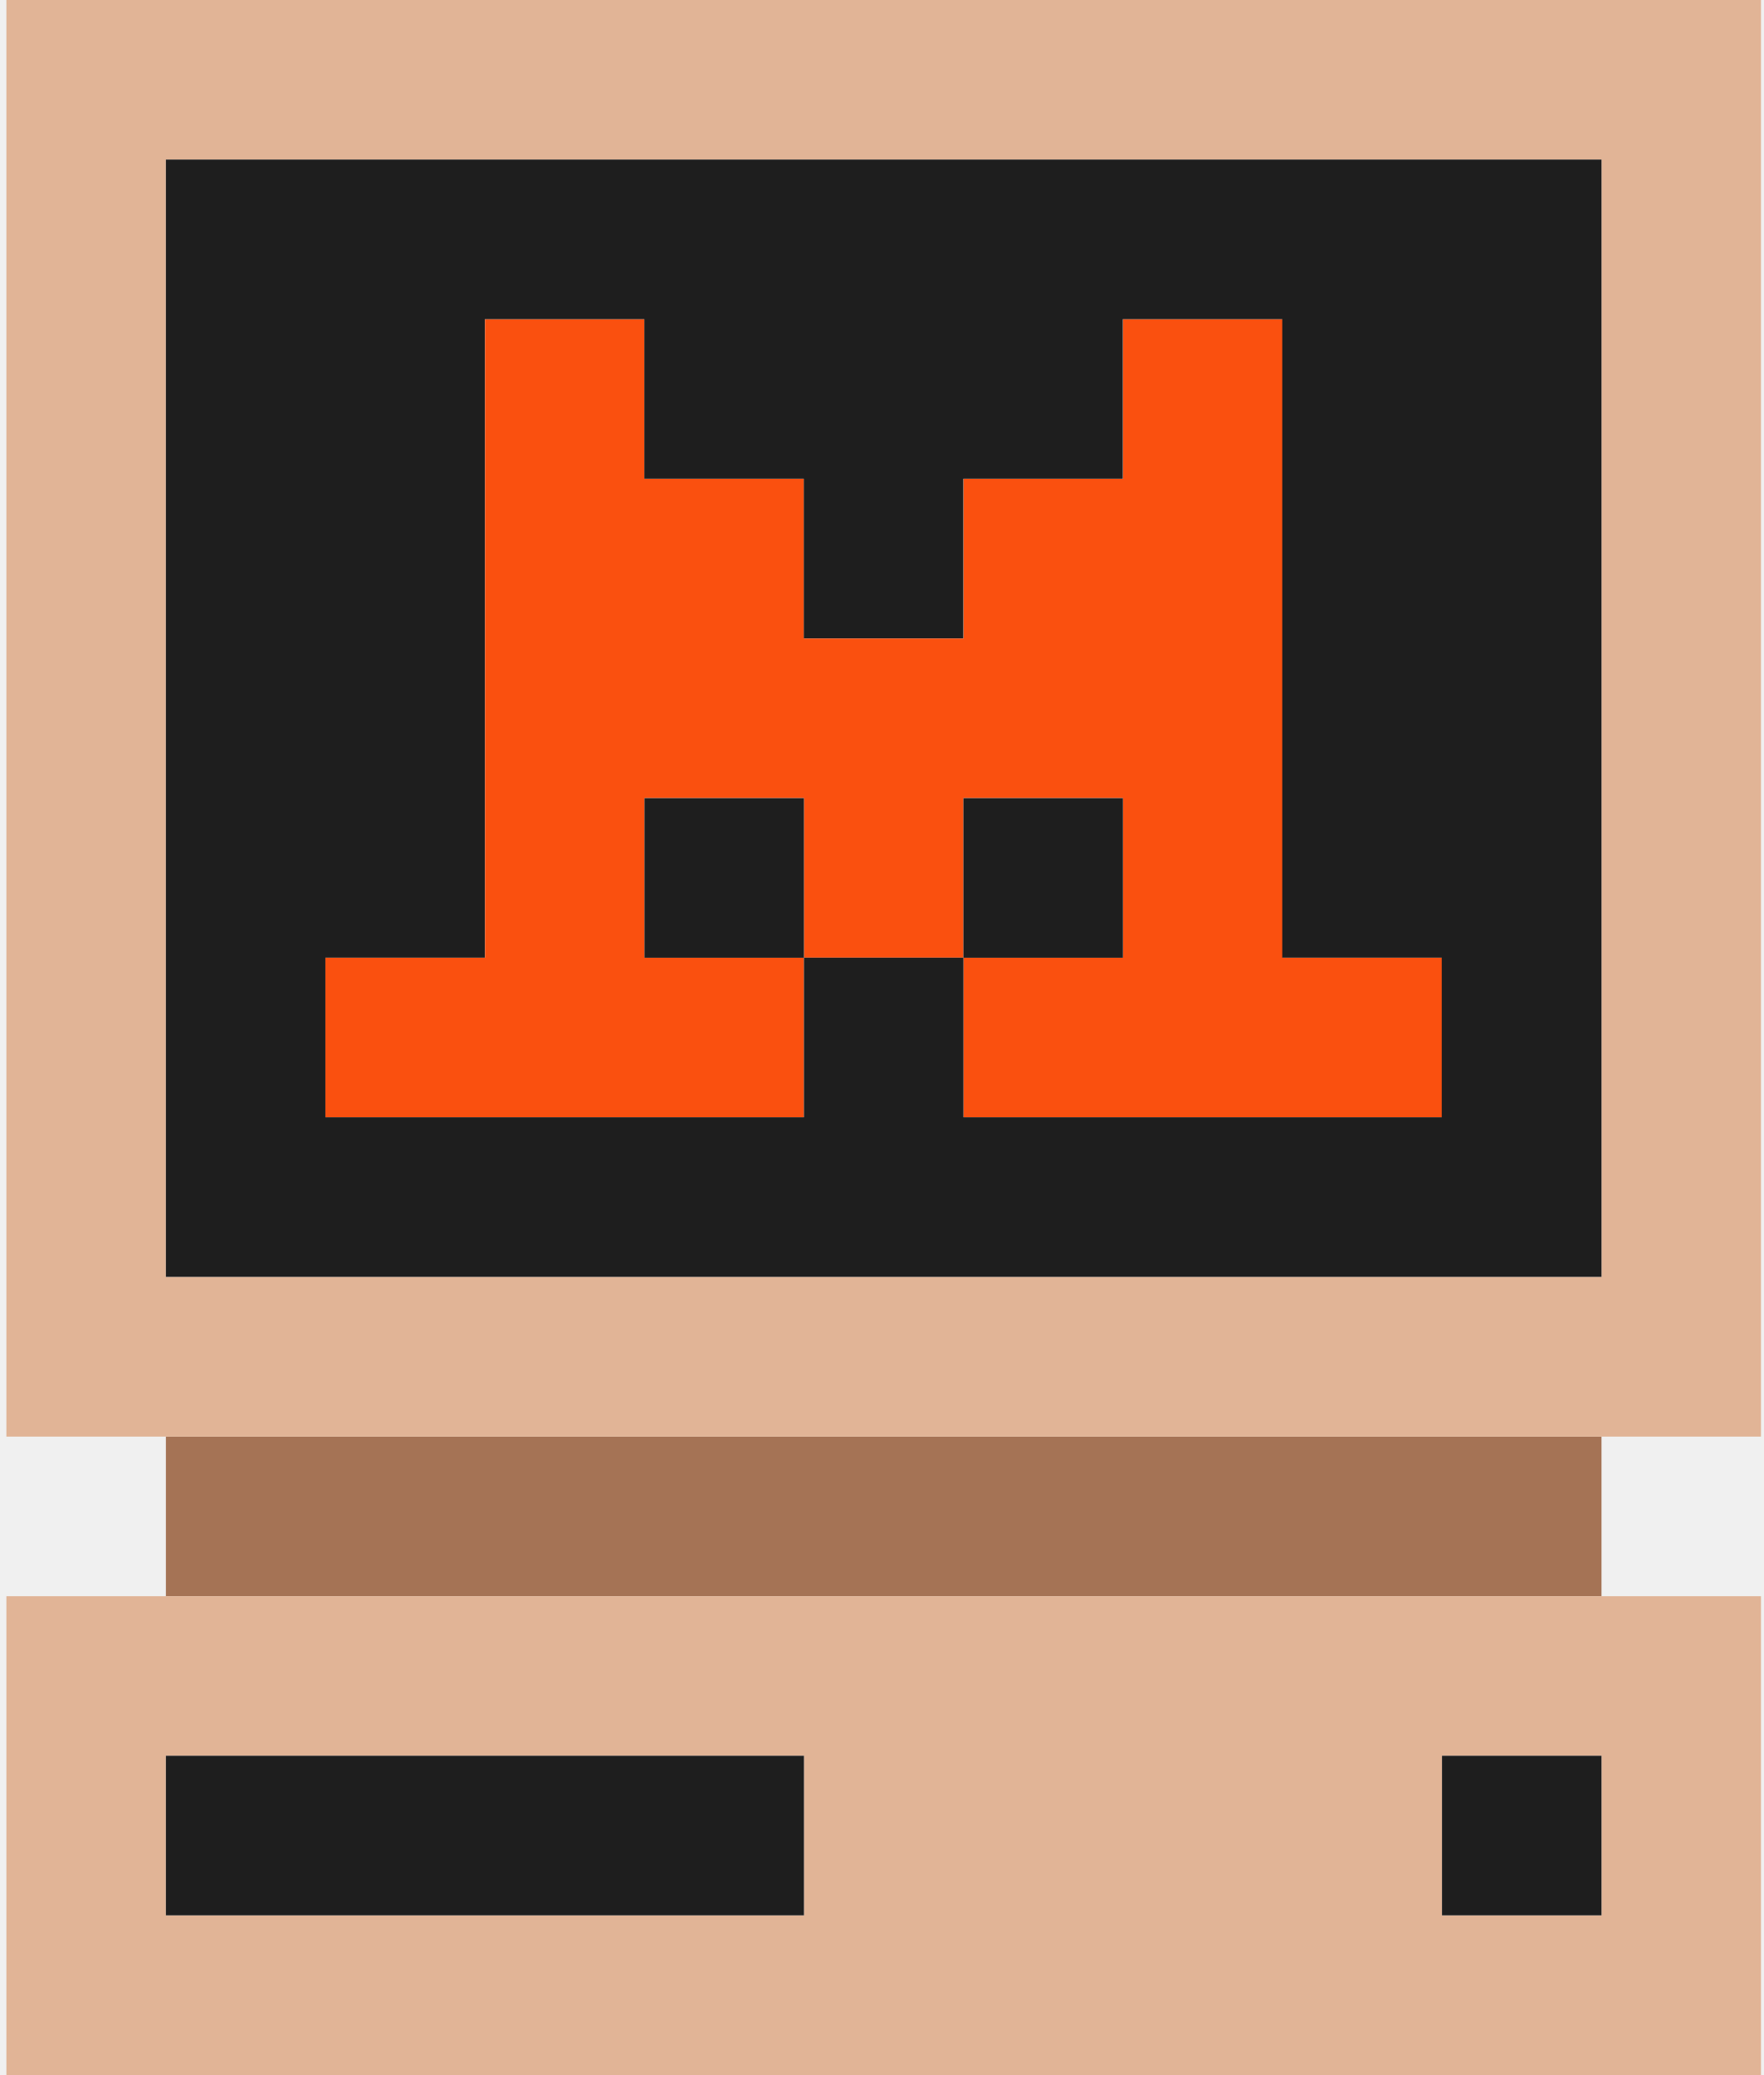
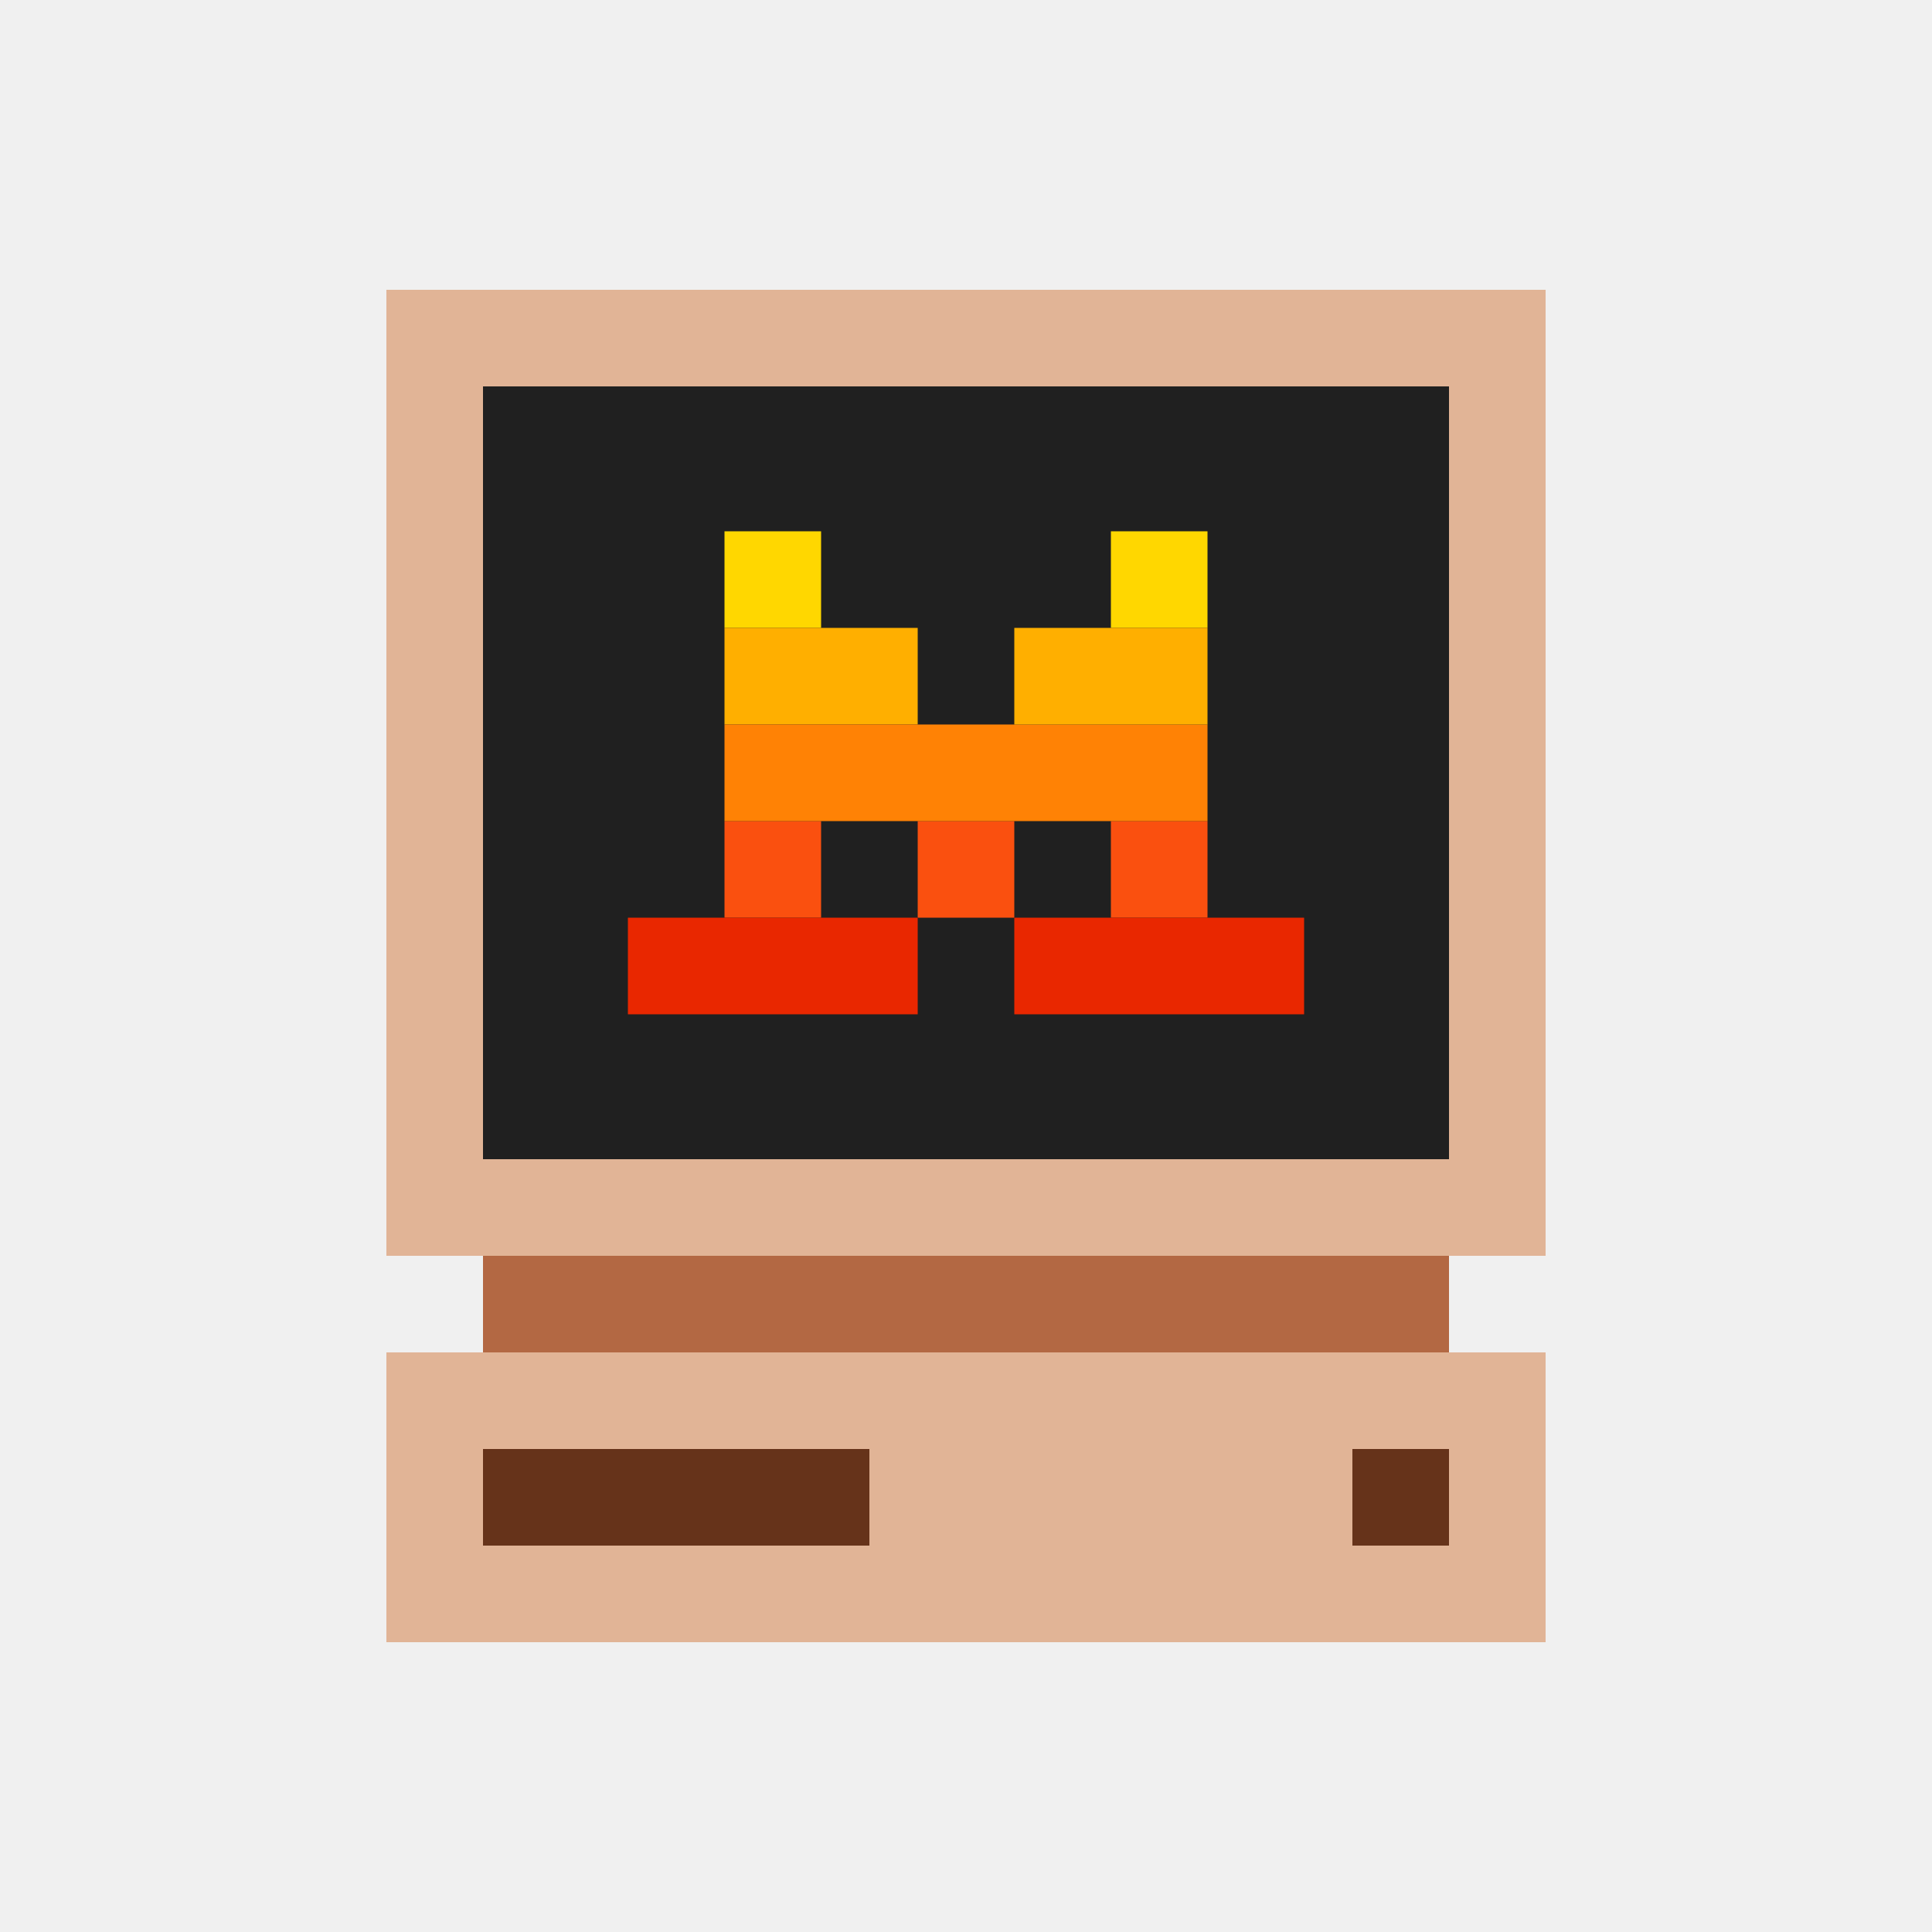
- <svg xmlns="http://www.w3.org/2000/svg" width="187" height="220" viewBox="0 0 187 220" fill="none">
-   <g clip-path="url(#clip0_2_329)">
-     <path d="M135.961 101.535L135.961 33.837L119.04 33.837L119.04 50.772L102.134 50.772L102.134 67.693L85.227 67.693L85.227 50.772L68.321 50.772L68.321 33.837L51.414 33.837L51.414 101.535L34.493 101.535L34.493 118.455L85.227 118.455L85.227 101.535L68.321 101.535L68.321 84.614L85.227 84.614L85.227 101.535L102.134 101.535L102.134 84.614L119.04 84.614L119.04 101.535L102.134 101.535L102.134 118.455L152.868 118.455L152.868 101.535L135.961 101.535Z" fill="#FA500F" />
-     <path d="M152.867 152.317L17.586 152.317L17.586 169.238L169.773 169.238L169.773 152.317L152.867 152.317Z" fill="#A57355" />
-     <path d="M169.772 -1.76051e-08L0.679 0L0.679 152.317L186.679 152.317L186.679 -1.93653e-08L169.772 -1.76051e-08ZM169.772 33.842L169.772 135.381L17.585 135.381L17.585 16.921L169.772 16.921L169.772 33.842Z" fill="#E1B496" />
-     <path d="M152.866 169.235L0.679 169.235L0.679 219.998L186.679 219.998L186.679 169.235L152.866 169.235ZM85.225 203.077L17.585 203.077L17.585 186.156L85.225 186.156L85.225 203.077ZM169.772 203.077L152.866 203.077L152.866 186.156L169.772 186.156L169.772 203.077Z" fill="#E1B496" />
-     <path d="M152.867 16.918L17.586 16.918L17.586 135.379L169.773 135.379L169.773 16.918L152.867 16.918ZM152.867 118.458L102.133 118.458L102.133 101.537L85.226 101.537L85.226 118.458L34.492 118.458L34.492 101.537L51.399 101.537L51.399 33.839L68.305 33.839L68.305 50.76L85.212 50.76L85.212 67.681L102.118 67.681L102.118 50.76L119.025 50.76L119.025 33.839L135.931 33.839L135.931 101.537L152.838 101.537L152.838 118.458L152.867 118.458Z" fill="#1E1E1E" />
-     <path d="M169.772 186.153L152.866 186.153L152.866 203.074L169.772 203.074L169.772 186.153Z" fill="#1E1E1E" />
-     <path d="M51.413 186.153L17.586 186.153L17.586 203.074L85.226 203.074L85.226 186.153L51.413 186.153Z" fill="#1E1E1E" />
-     <path d="M85.225 84.623L68.319 84.623L68.319 101.544L85.225 101.544L85.225 84.623Z" fill="#1E1E1E" />
-     <path d="M119.04 84.623L102.133 84.623L102.133 101.544L119.04 101.544L119.04 84.623Z" fill="#1E1E1E" />
-   </g>
-   <defs>
-     <clipPath id="clip0_2_329">
-       <rect width="186" height="220" fill="white" transform="translate(0.678711)" />
-     </clipPath>
-   </defs>
+ <svg xmlns="http://www.w3.org/2000/svg" width="160" height="160" viewBox="0 0 160 160" fill="none">
+   <rect x="32" y="24" width="96" height="80" fill="#E1B496" />
+   <rect x="40" y="32" width="80" height="64" fill="#202020" />
+   <rect width="80" height="8" transform="matrix(1 0 0 -1 40 112)" fill="#B36843" />
+   <rect width="96" height="24" transform="matrix(1 0 0 -1 32 136)" fill="#E1B496" />
+   <rect width="32" height="8" transform="matrix(1 0 0 -1 40 128)" fill="#66331A" />
+   <rect width="8" height="8" transform="matrix(1 0 0 -1 112 128)" fill="#66331A" />
+   <rect x="60" y="44" width="8" height="8" fill="#FFD700" />
+   <rect x="92" y="44" width="8" height="8" fill="#FFD700" />
+   <rect x="76" y="68" width="8" height="8" fill="#FA500F" />
+   <rect x="60" y="68" width="8" height="8" fill="#FA500F" />
+   <rect x="92" y="68" width="8" height="8" fill="#FA500F" />
+   <rect x="60" y="52" width="16" height="8" fill="#FFAF00" />
+   <rect x="52" y="76" width="24" height="8" fill="#E92700" />
+   <rect x="84" y="76" width="24" height="8" fill="#E92700" />
+   <rect x="60" y="60" width="40" height="8" fill="#FF8205" />
+   <rect x="84" y="52" width="16" height="8" fill="#FFAF00" />
</svg>
